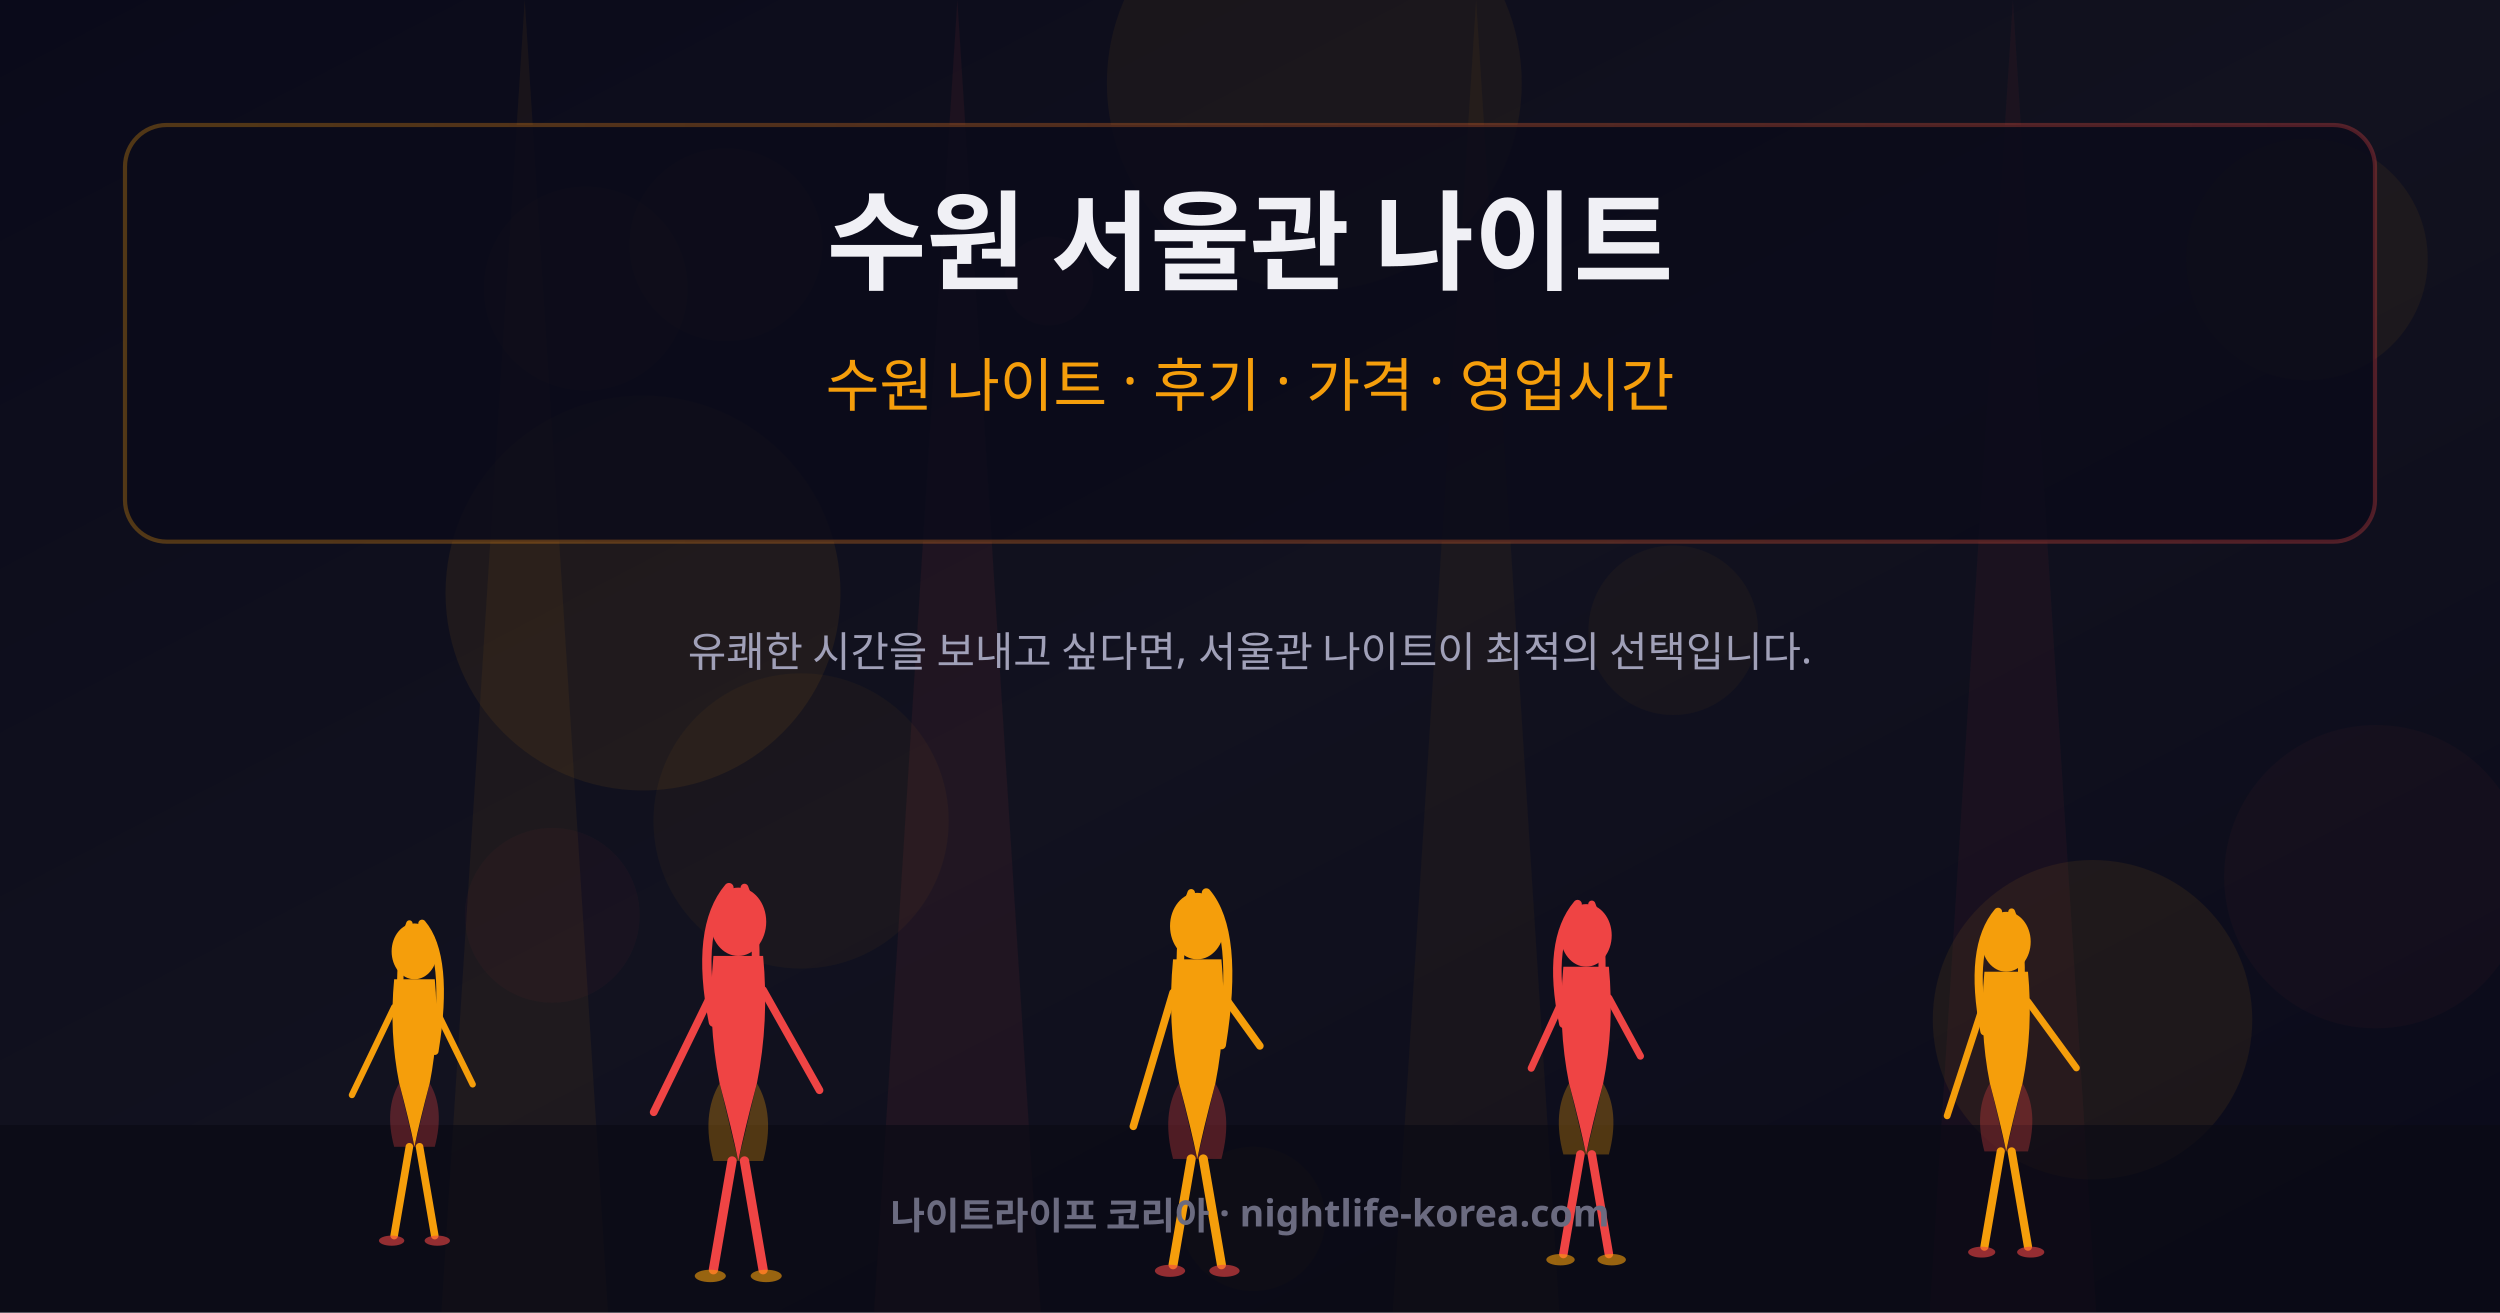
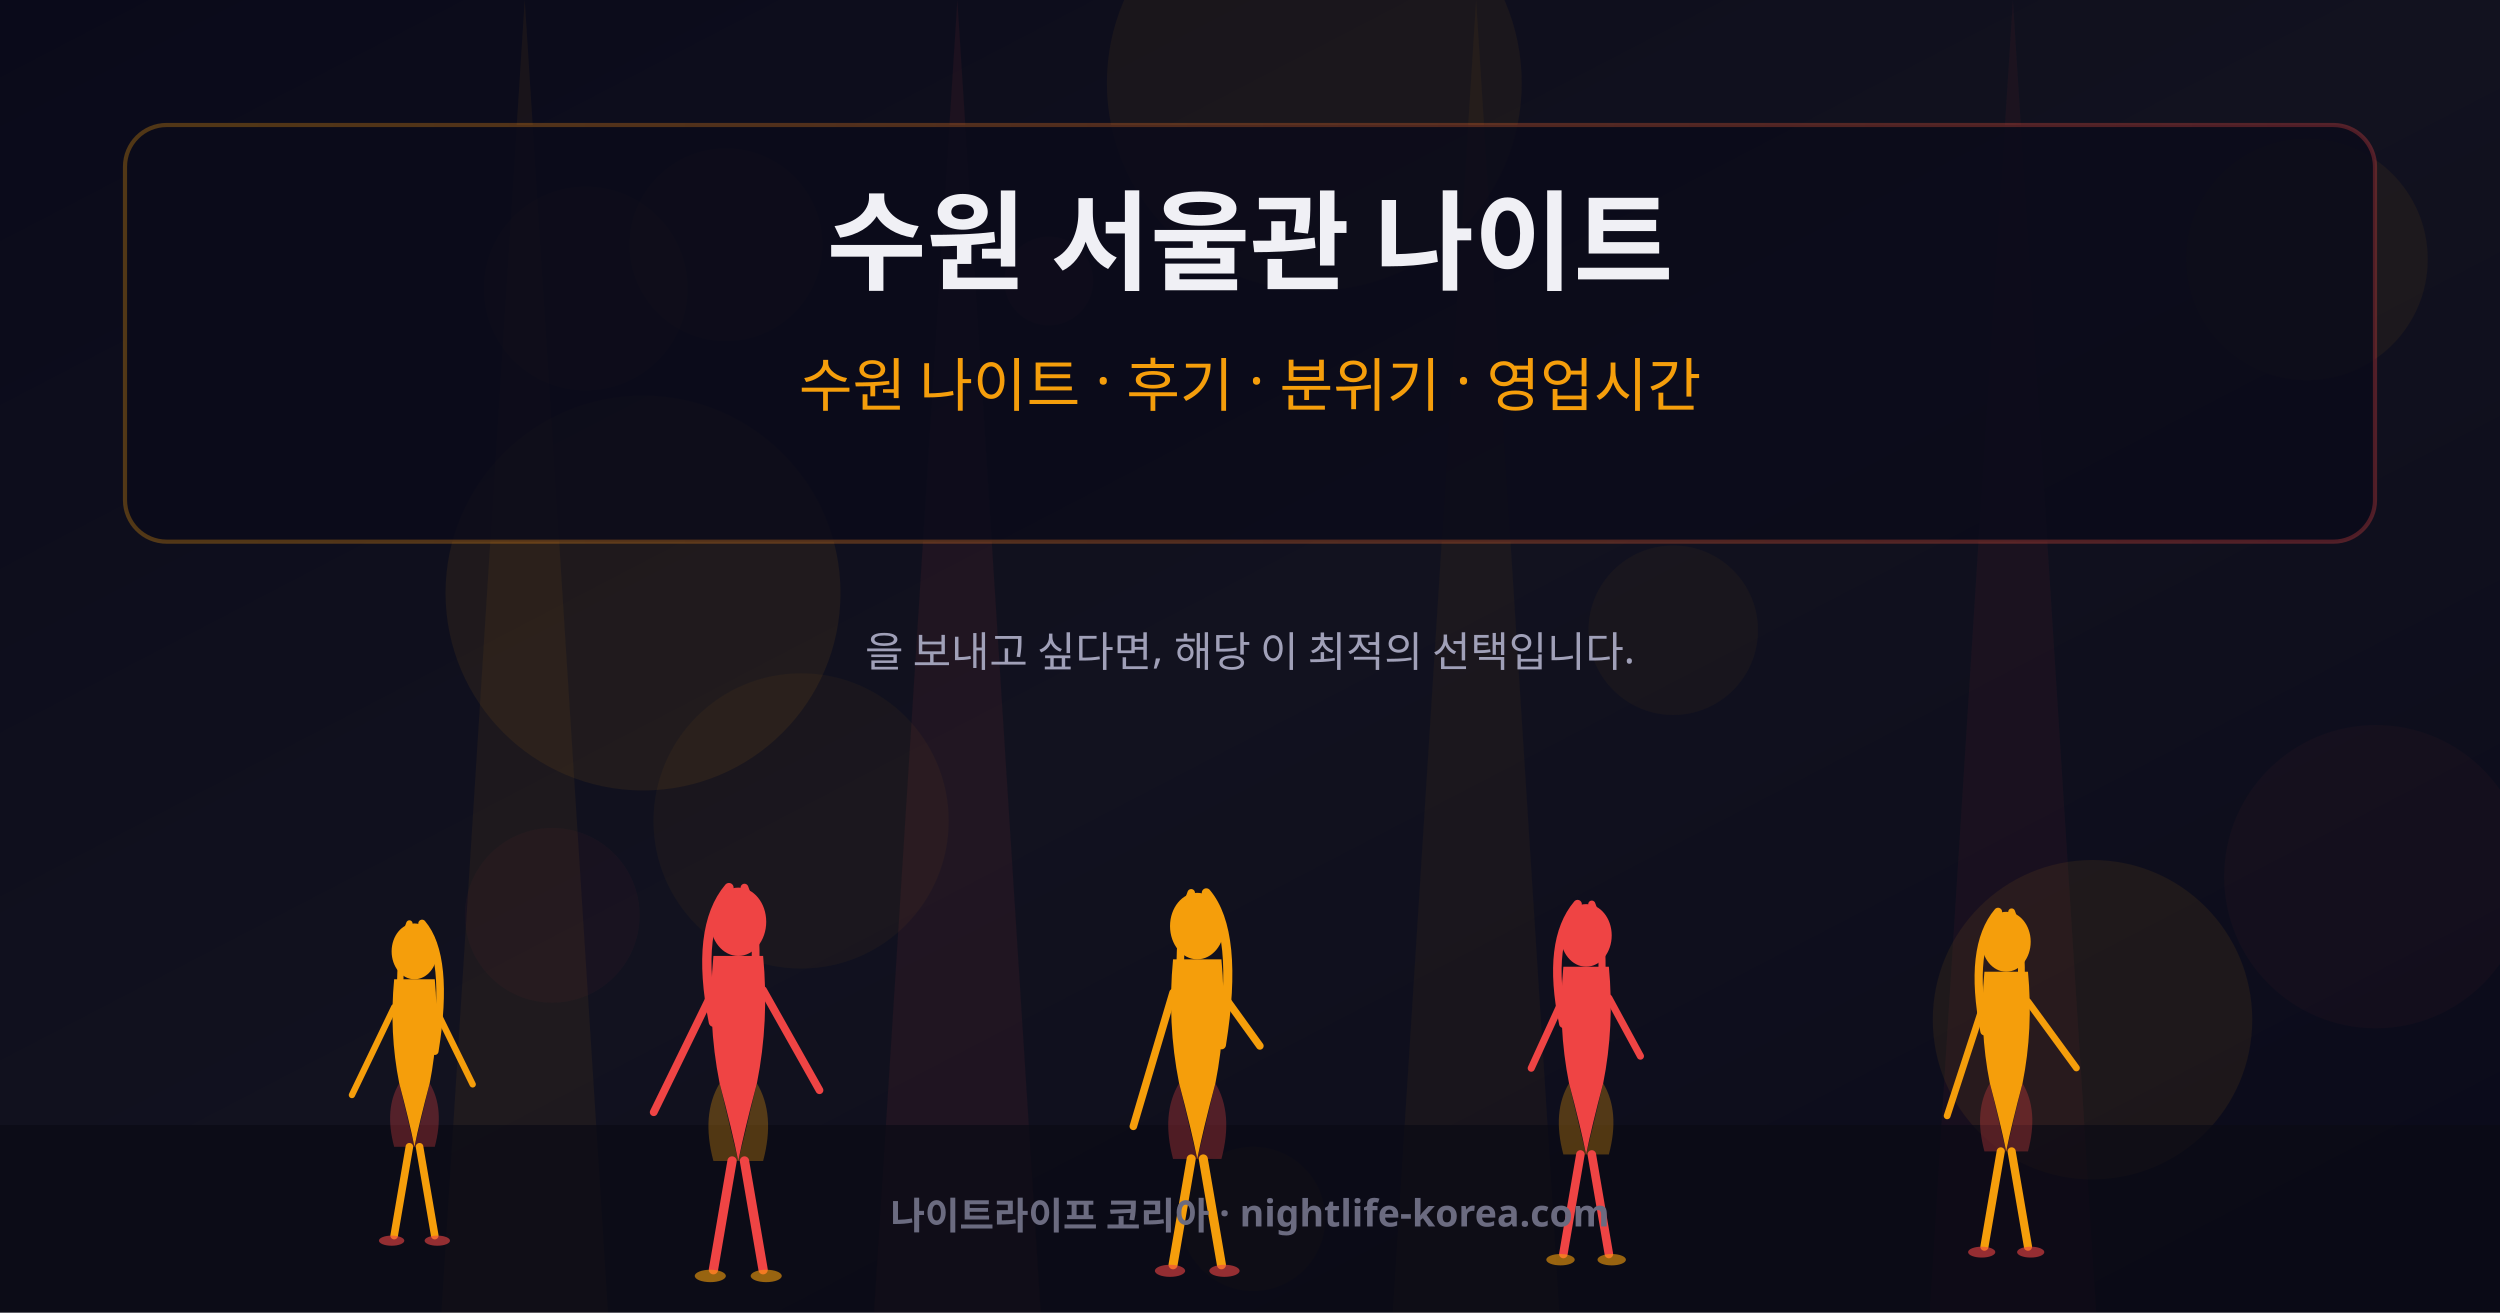
<svg xmlns="http://www.w3.org/2000/svg" viewBox="0 0 1200 630" width="1200" height="630">
  <defs>
    <linearGradient id="ogbg" x1="0%" y1="0%" x2="100%" y2="100%">
      <stop offset="0%" style="stop-color:#0a0a1a" />
      <stop offset="50%" style="stop-color:#12121f" />
      <stop offset="100%" style="stop-color:#0a0a1a" />
    </linearGradient>
    <linearGradient id="ogtxt" x1="0%" y1="0%" x2="100%" y2="0%">
      <stop offset="0%" style="stop-color:#f59e0b" />
      <stop offset="100%" style="stop-color:#ef4444" />
    </linearGradient>
  </defs>
  <rect width="1200" height="630" fill="url(#ogbg)" />
  <polygon points="251.869,0 211.869,630 291.869,630" fill="#f59e0b" opacity="0.062" />
  <polygon points="459.532,0 419.532,630 499.532,630" fill="#ef4444" opacity="0.067" />
  <polygon points="708.53,0 668.53,630 748.53,630" fill="#f59e0b" opacity="0.043" />
  <polygon points="966.19,0 926.19,630 1006.19,630" fill="#ef4444" opacity="0.051" />
  <circle cx="308.647" cy="284.635" r="94.781" fill="#f59e0b" opacity="0.071" />
  <circle cx="630.869" cy="39.88" r="99.561" fill="#f59e0b" opacity="0.058" />
  <circle cx="384.532" cy="394.039" r="70.86" fill="#f59e0b" opacity="0.041" />
  <circle cx="601.524" cy="585.113" r="34.636" fill="#f59e0b" opacity="0.034" />
  <circle cx="503.396" cy="134.879" r="21.351" fill="#ef4444" opacity="0.074" />
  <circle cx="1140.38" cy="420.803" r="72.807" fill="#ef4444" opacity="0.031" />
  <circle cx="1107.316" cy="124.466" r="57.999" fill="#f59e0b" opacity="0.055" />
  <circle cx="348.457" cy="117.457" r="46.311" fill="#f59e0b" opacity="0.056" />
  <circle cx="281.161" cy="138.465" r="48.939" fill="#f59e0b" opacity="0.061" />
  <circle cx="1004.412" cy="489.473" r="76.671" fill="#f59e0b" opacity="0.075" />
  <circle cx="265.079" cy="439.347" r="41.931" fill="#ef4444" opacity="0.039" />
  <circle cx="803.152" cy="302.513" r="40.683" fill="#f59e0b" opacity="0.038" />
  <rect x="0" y="540" width="1200" height="90" fill="#0a0a14" opacity="0.7" />
  <g transform="translate(198.9406,520) scale(1.218052)">
    <ellipse cx="0" cy="-52" rx="9" ry="11" fill="#f59e0b" />
    <path d="M3,-63 Q14,-50 8,-12.679" stroke="#f59e0b" stroke-width="3" fill="none" stroke-linecap="round" />
    <path d="M-2,-63 Q-8,-48 -4,-15.679" stroke="#f59e0b" stroke-width="2.5" fill="none" stroke-linecap="round" />
    <path d="M-8,-41 Q-10,-20 -6,0 Q-2,15 0,25 Q2,15 6,0 Q10,-20 8,-41 Z" fill="#f59e0b" />
    <path d="M-6,0 Q-12,10 -8,25 L0,25 Z" fill="#ef4444" opacity="0.3" />
    <path d="M6,0 Q12,10 8,25 L0,25 Z" fill="#ef4444" opacity="0.3" />
    <line x1="-2" y1="25" x2="-8" y2="60" stroke="#f59e0b" stroke-width="3" stroke-linecap="round" />
    <line x1="2" y1="25" x2="8" y2="60" stroke="#f59e0b" stroke-width="3" stroke-linecap="round" />
    <ellipse cx="-9" cy="62" rx="5" ry="2" fill="#ef4444" opacity="0.6" />
    <ellipse cx="9" cy="62" rx="5" ry="2" fill="#ef4444" opacity="0.6" />
    <line x1="-8" y1="-30" x2="-24.636" y2="4.603" stroke="#f59e0b" stroke-width="2.5" stroke-linecap="round" />
    <line x1="8" y1="-30" x2="22.941" y2="0.401" stroke="#f59e0b" stroke-width="2.5" stroke-linecap="round" />
  </g>
  <g transform="translate(354.366,520) scale(1.491127)">
    <ellipse cx="0" cy="-52" rx="9" ry="11" fill="#ef4444" />
    <path d="M-3,-63 Q-14,-50 -8,-19.7" stroke="#ef4444" stroke-width="3" fill="none" stroke-linecap="round" />
    <path d="M2,-63 Q8,-48 4,-22.7" stroke="#ef4444" stroke-width="2.5" fill="none" stroke-linecap="round" />
    <path d="M-8,-41 Q-10,-20 -6,0 Q-2,15 0,25 Q2,15 6,0 Q10,-20 8,-41 Z" fill="#ef4444" />
    <path d="M-6,0 Q-12,10 -8,25 L0,25 Z" fill="#f59e0b" opacity="0.3" />
    <path d="M6,0 Q12,10 8,25 L0,25 Z" fill="#f59e0b" opacity="0.3" />
    <line x1="-2" y1="25" x2="-8" y2="60" stroke="#ef4444" stroke-width="3" stroke-linecap="round" />
    <line x1="2" y1="25" x2="8" y2="60" stroke="#ef4444" stroke-width="3" stroke-linecap="round" />
    <ellipse cx="-9" cy="62" rx="5" ry="2" fill="#f59e0b" opacity="0.6" />
    <ellipse cx="9" cy="62" rx="5" ry="2" fill="#f59e0b" opacity="0.6" />
    <line x1="-8" y1="-30" x2="-27.218" y2="9.298" stroke="#ef4444" stroke-width="2.5" stroke-linecap="round" />
    <line x1="8" y1="-30" x2="26.146" y2="2.214" stroke="#ef4444" stroke-width="2.5" stroke-linecap="round" />
  </g>
  <g transform="translate(574.6742,520) scale(1.451474)">
    <ellipse cx="0" cy="-52" rx="9" ry="11" fill="#f59e0b" />
    <path d="M3,-63 Q14,-50 8,-12.735" stroke="#f59e0b" stroke-width="3" fill="none" stroke-linecap="round" />
    <path d="M-2,-63 Q-8,-48 -4,-15.735" stroke="#f59e0b" stroke-width="2.5" fill="none" stroke-linecap="round" />
    <path d="M-8,-41 Q-10,-20 -6,0 Q-2,15 0,25 Q2,15 6,0 Q10,-20 8,-41 Z" fill="#f59e0b" />
    <path d="M-6,0 Q-12,10 -8,25 L0,25 Z" fill="#ef4444" opacity="0.3" />
    <path d="M6,0 Q12,10 8,25 L0,25 Z" fill="#ef4444" opacity="0.3" />
    <line x1="-2" y1="25" x2="-8" y2="60" stroke="#f59e0b" stroke-width="3" stroke-linecap="round" />
    <line x1="2" y1="25" x2="8" y2="60" stroke="#f59e0b" stroke-width="3" stroke-linecap="round" />
    <ellipse cx="-9" cy="62" rx="5" ry="2" fill="#ef4444" opacity="0.6" />
    <ellipse cx="9" cy="62" rx="5" ry="2" fill="#ef4444" opacity="0.6" />
    <line x1="-8" y1="-30" x2="-21.132" y2="14.225" stroke="#f59e0b" stroke-width="2.5" stroke-linecap="round" />
    <line x1="8" y1="-30" x2="20.71" y2="-12.367" stroke="#f59e0b" stroke-width="2.5" stroke-linecap="round" />
  </g>
  <g transform="translate(761.3324,520) scale(1.365434)">
    <ellipse cx="0" cy="-52" rx="9" ry="11" fill="#ef4444" />
    <path d="M-3,-63 Q-14,-50 -8,-20.964" stroke="#ef4444" stroke-width="3" fill="none" stroke-linecap="round" />
    <path d="M2,-63 Q8,-48 4,-23.964" stroke="#ef4444" stroke-width="2.5" fill="none" stroke-linecap="round" />
    <path d="M-8,-41 Q-10,-20 -6,0 Q-2,15 0,25 Q2,15 6,0 Q10,-20 8,-41 Z" fill="#ef4444" />
    <path d="M-6,0 Q-12,10 -8,25 L0,25 Z" fill="#f59e0b" opacity="0.3" />
    <path d="M6,0 Q12,10 8,25 L0,25 Z" fill="#f59e0b" opacity="0.3" />
    <line x1="-2" y1="25" x2="-8" y2="60" stroke="#ef4444" stroke-width="3" stroke-linecap="round" />
    <line x1="2" y1="25" x2="8" y2="60" stroke="#ef4444" stroke-width="3" stroke-linecap="round" />
    <ellipse cx="-9" cy="62" rx="5" ry="2" fill="#f59e0b" opacity="0.6" />
    <ellipse cx="9" cy="62" rx="5" ry="2" fill="#f59e0b" opacity="0.6" />
    <line x1="-8" y1="-30" x2="-19.288" y2="-5.321" stroke="#ef4444" stroke-width="2.5" stroke-linecap="round" />
    <line x1="8" y1="-30" x2="19.093" y2="-9.559" stroke="#ef4444" stroke-width="2.5" stroke-linecap="round" />
  </g>
  <g transform="translate(962.9729,520) scale(1.306775)">
    <ellipse cx="0" cy="-52" rx="9" ry="11" fill="#f59e0b" />
    <path d="M-3,-63 Q-14,-50 -8,-19.112" stroke="#f59e0b" stroke-width="3" fill="none" stroke-linecap="round" />
    <path d="M2,-63 Q8,-48 4,-22.112" stroke="#f59e0b" stroke-width="2.5" fill="none" stroke-linecap="round" />
    <path d="M-8,-41 Q-10,-20 -6,0 Q-2,15 0,25 Q2,15 6,0 Q10,-20 8,-41 Z" fill="#f59e0b" />
    <path d="M-6,0 Q-12,10 -8,25 L0,25 Z" fill="#ef4444" opacity="0.3" />
    <path d="M6,0 Q12,10 8,25 L0,25 Z" fill="#ef4444" opacity="0.3" />
    <line x1="-2" y1="25" x2="-8" y2="60" stroke="#f59e0b" stroke-width="3" stroke-linecap="round" />
    <line x1="2" y1="25" x2="8" y2="60" stroke="#f59e0b" stroke-width="3" stroke-linecap="round" />
    <ellipse cx="-9" cy="62" rx="5" ry="2" fill="#ef4444" opacity="0.6" />
    <ellipse cx="9" cy="62" rx="5" ry="2" fill="#ef4444" opacity="0.6" />
    <line x1="-8" y1="-30" x2="-21.686" y2="11.931" stroke="#f59e0b" stroke-width="2.5" stroke-linecap="round" />
    <line x1="8" y1="-30" x2="25.788" y2="-5.654" stroke="#f59e0b" stroke-width="2.5" stroke-linecap="round" />
  </g>
  <rect x="60" y="60" width="1080" height="200" rx="20" fill="#0a0a1a" opacity="0.85" />
  <rect x="60" y="60" width="1080" height="200" rx="20" fill="none" stroke="url(#ogtxt)" stroke-width="2" opacity="0.3" />
  <text x="600" y="135" text-anchor="middle" font-family="'Noto Sans KR',sans-serif" font-size="52" font-weight="800" fill="#f0f0f5">수원 서울관 나이트</text>
-   <text x="600" y="195" text-anchor="middle" font-family="'Noto Sans KR',sans-serif" font-size="28" font-weight="500" fill="#f59e0b">수원 나이트 · 후기 · 가격 · 영업시간</text>
+   <text x="600" y="195" text-anchor="middle" font-family="'Noto Sans KR',sans-serif" font-size="28" font-weight="500" fill="#f59e0b">수원 나이트 · 후기 · 분위기 · 영업시간</text>
  <rect x="60" y="290" width="auto" height="40" rx="20" fill="#f59e0b" opacity="0.15" />
-   <text x="600" y="320" text-anchor="middle" font-family="'Noto Sans KR',sans-serif" font-size="20" fill="#a0a0b8">유쾌한 시간을 보내고 싶다면, 서울관 나이트이 최적의 선택입니다.</text>
+   <text x="600" y="320" text-anchor="middle" font-family="'Noto Sans KR',sans-serif" font-size="20" fill="#a0a0b8">을 보내고 싶다면, 해당 이 최적의 선택입니다.</text>
  <text x="600" y="590" text-anchor="middle" font-family="'Noto Sans KR',sans-serif" font-size="18" font-weight="600" fill="#6b6b80">나이트라이프 코리아 · nightlife-korea.com</text>
</svg>
